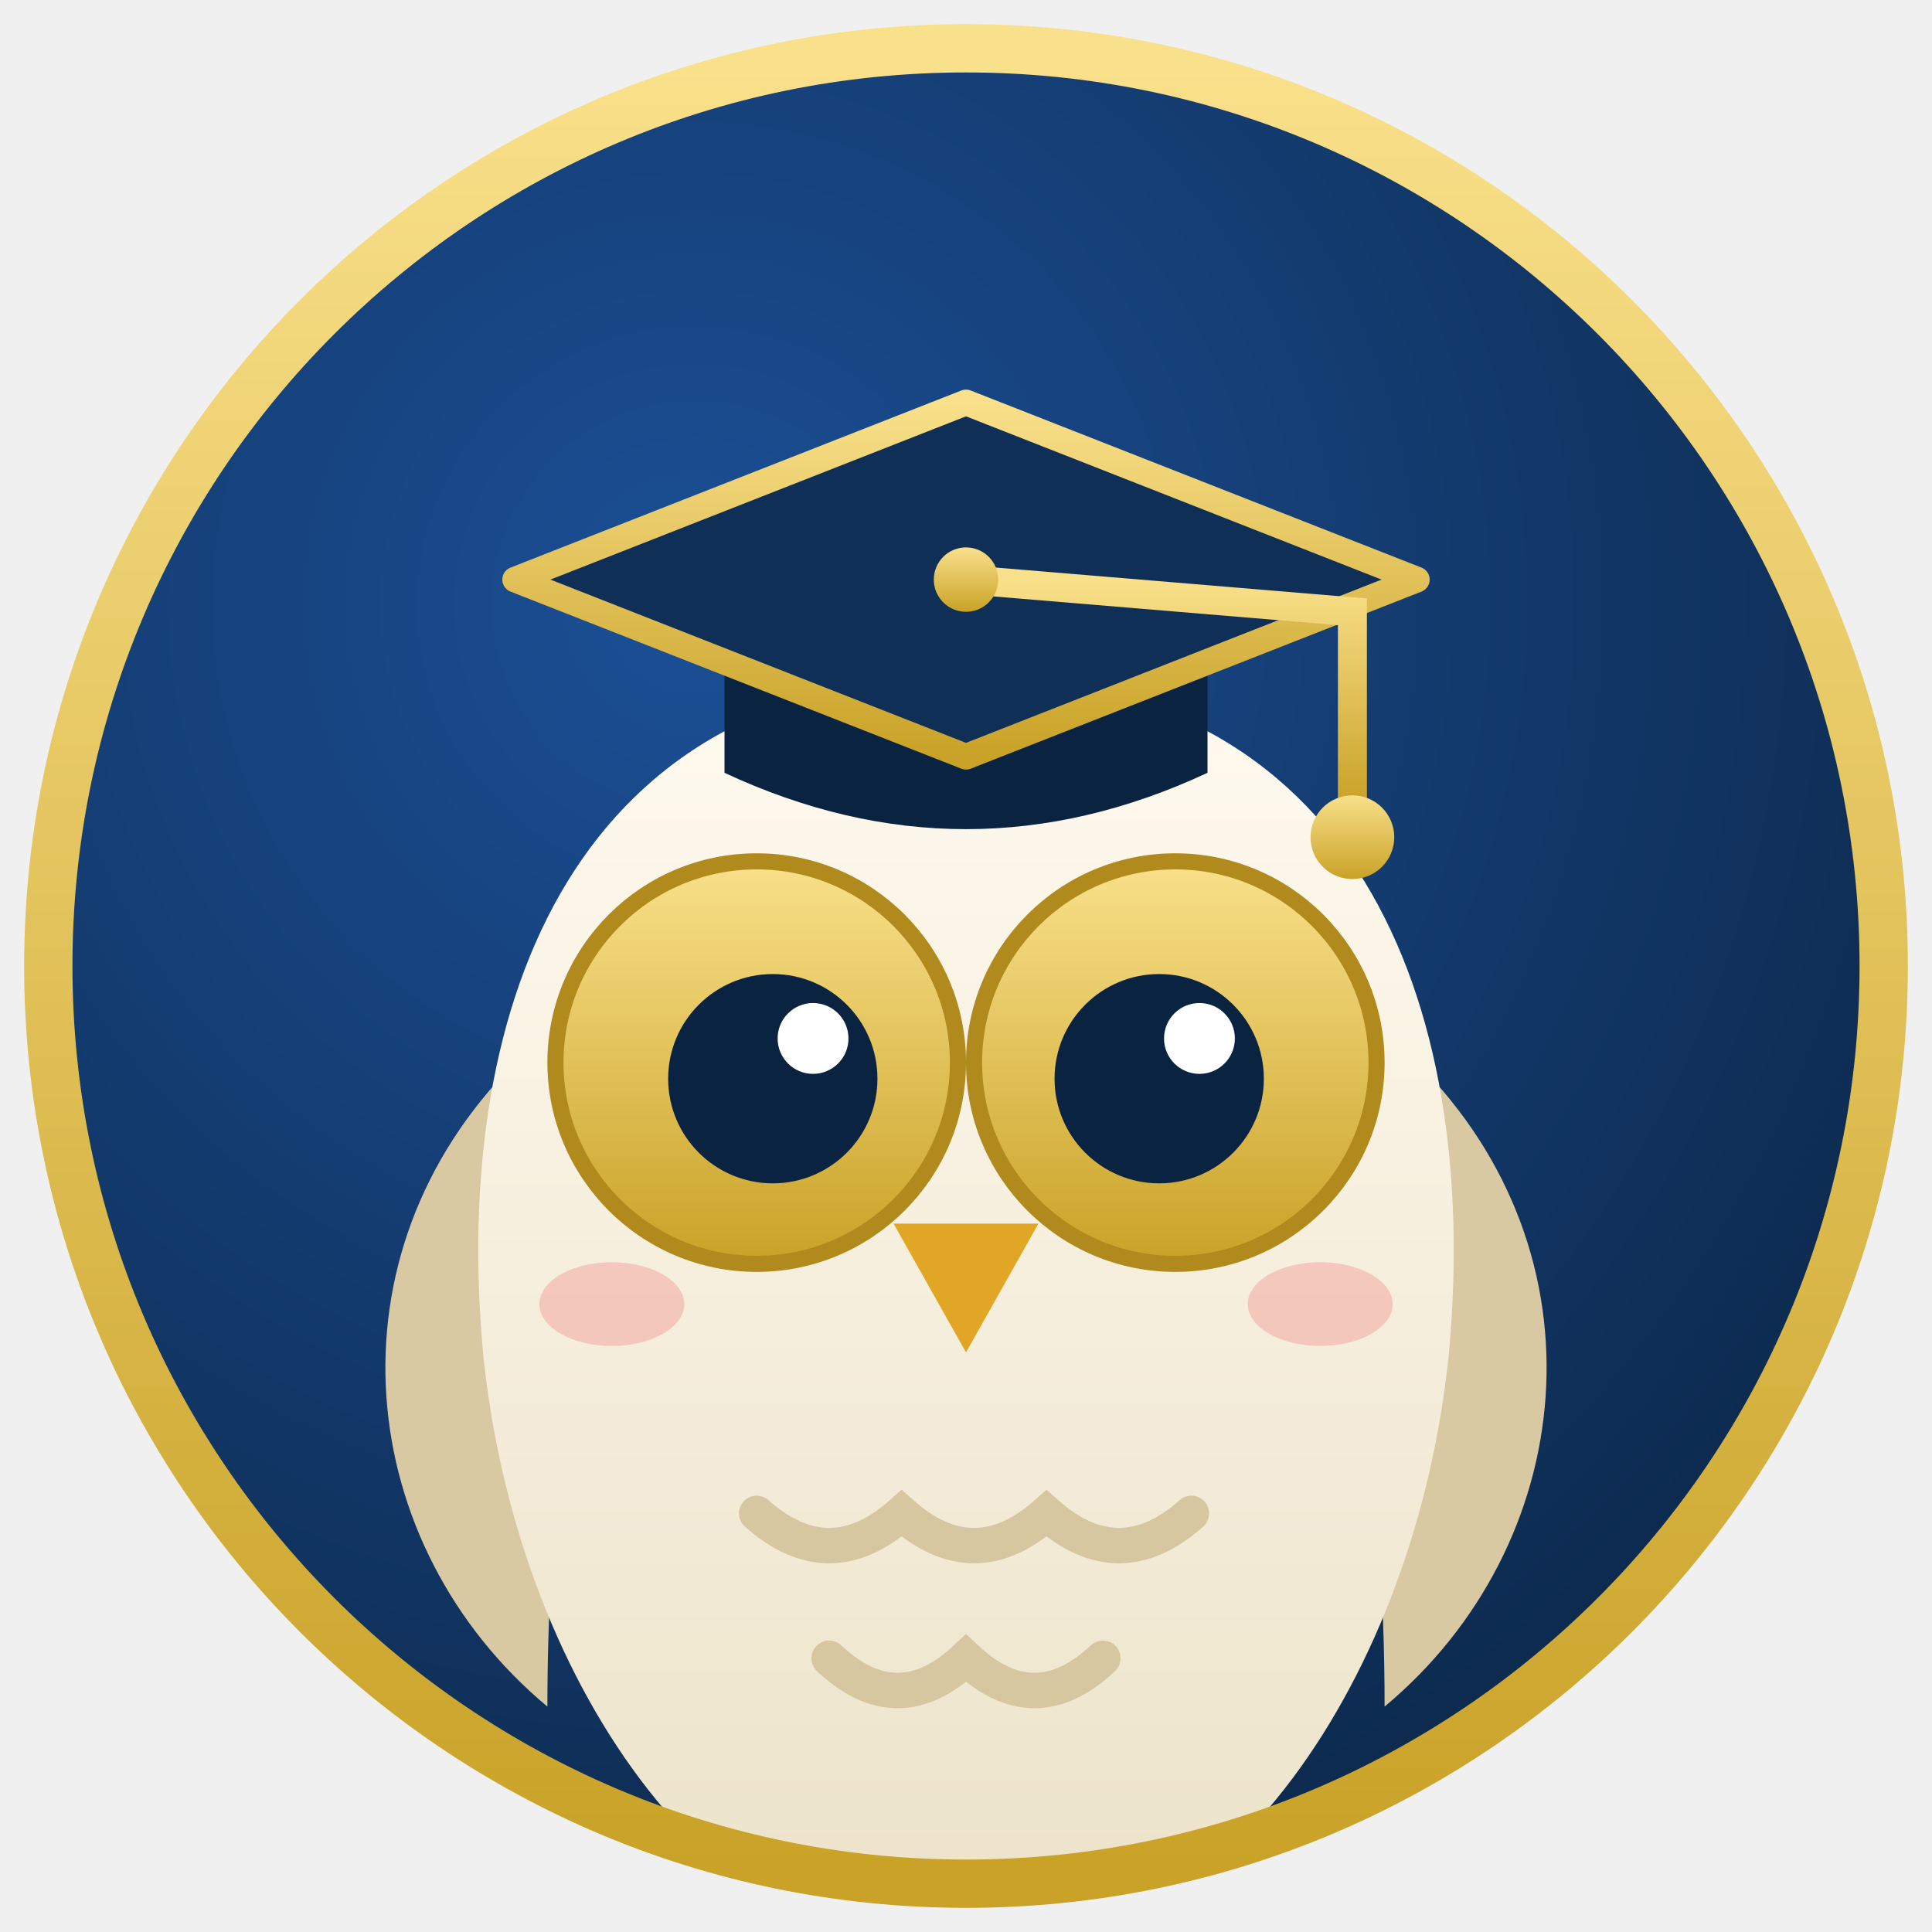
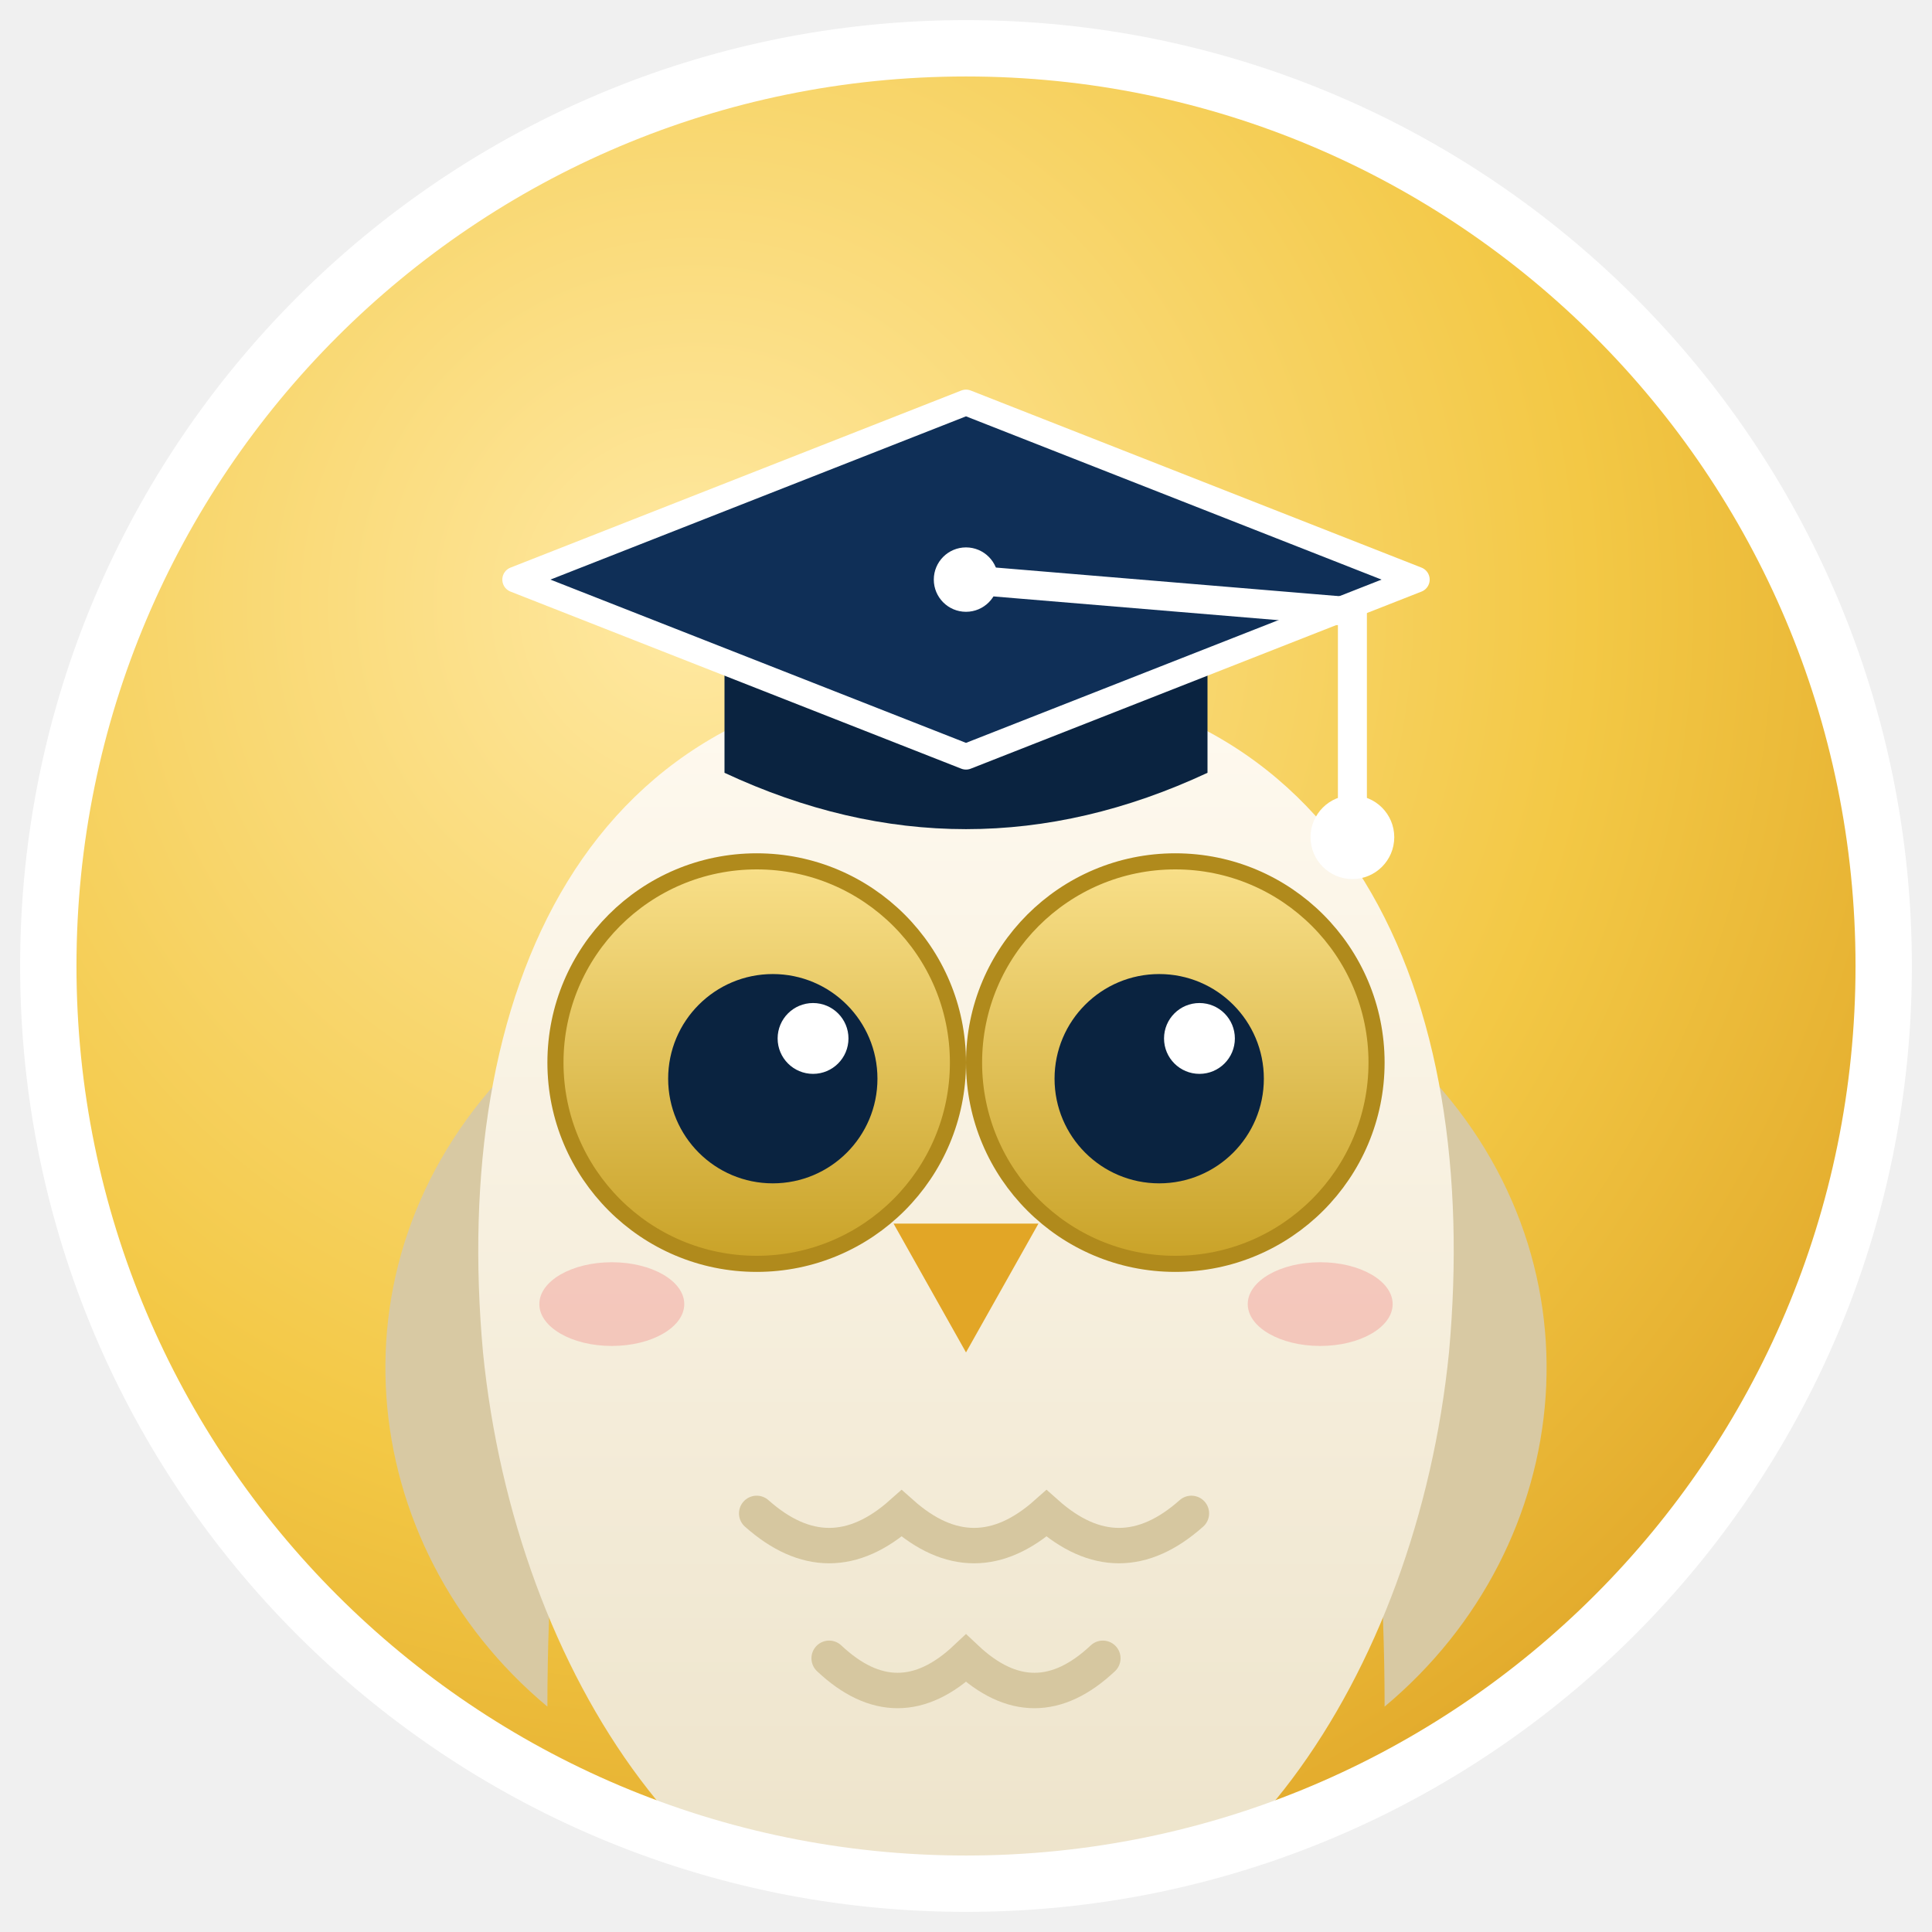
<svg xmlns="http://www.w3.org/2000/svg" viewBox="0 0 120 120">
  <defs>
    <radialGradient id="bg" cx=".35" cy=".3" r=".9">
-       <stop offset="0" stop-color="#1b4f96" />
-       <stop offset="1" stop-color="#0a2340" />
+       <stop offset="0" stop-color="#ffe9a3" />
+       <stop offset=".55" stop-color="#f3c845" />
+       <stop offset="1" stop-color="#d99a1e" />
    </radialGradient>
    <linearGradient id="gold" x1="0" y1="0" x2="0" y2="1">
      <stop offset="0" stop-color="#f9e08a" />
      <stop offset="1" stop-color="#c9a227" />
    </linearGradient>
    <linearGradient id="body" x1="0" y1="0" x2="0" y2="1">
      <stop offset="0" stop-color="#fffaf0" />
      <stop offset="1" stop-color="#ece2c8" />
    </linearGradient>
    <clipPath id="disc">
      <circle cx="60" cy="60" r="57" />
    </clipPath>
  </defs>
  <circle cx="60" cy="60" r="57" fill="url(#bg)" />
  <g clip-path="url(#disc)">
    <path d="M32 66 C20 78 22 96 34 106 C34 92 36 78 40 70 Z" fill="#d8c9a3" />
    <path d="M88 66 C100 78 98 96 86 106 C86 92 84 78 80 70 Z" fill="#d8c9a3" />
    <path d="M60 42 C84 42 92 62 90 84 C88 104 76 122 60 122 C44 122 32 104 30 84 C28 62 36 42 60 42 Z" fill="url(#body)" />
    <path d="M47 94 q4.5 4 9 0 q4.5 4 9 0 q4.5 4 9 0" stroke="#d6c7a0" stroke-width="2.2" fill="none" stroke-linecap="round" />
    <path d="M51.5 103 q4.25 4 8.5 0 q4.25 4 8.5 0" stroke="#d6c7a0" stroke-width="2.2" fill="none" stroke-linecap="round" />
    <circle cx="47" cy="66" r="12.5" fill="url(#gold)" />
    <circle cx="73" cy="66" r="12.5" fill="url(#gold)" />
    <circle cx="47" cy="66" r="12.5" fill="none" stroke="#b08a1c" stroke-width="1" />
    <circle cx="73" cy="66" r="12.5" fill="none" stroke="#b08a1c" stroke-width="1" />
    <circle cx="48" cy="67" r="6.5" fill="#0a2340" />
    <circle cx="72" cy="67" r="6.5" fill="#0a2340" />
    <circle cx="50.5" cy="64.5" r="2.2" fill="#fff" />
    <circle cx="74.5" cy="64.5" r="2.2" fill="#fff" />
    <ellipse cx="38" cy="81" rx="4.5" ry="2.6" fill="#f2a7a0" opacity=".55" />
    <ellipse cx="82" cy="81" rx="4.5" ry="2.6" fill="#f2a7a0" opacity=".55" />
    <path d="M55.5 76 L64.5 76 L60 84 Z" fill="#e2a626" />
  </g>
  <path d="M45 41 L45 48 Q60 55 75 48 L75 41 Z" fill="#0a2340" />
-   <path d="M60 25 L88 36 L60 47 L32 36 Z" fill="#0f2f57" stroke="url(#gold)" stroke-width="1.6" stroke-linejoin="round" />
-   <path d="M60 36 L84 38 L84 50" stroke="url(#gold)" stroke-width="1.8" fill="none" stroke-linecap="round" />
-   <circle cx="84" cy="52" r="2.6" fill="url(#gold)" />
-   <circle cx="60" cy="36" r="2" fill="url(#gold)" />
-   <circle cx="60" cy="60" r="57" fill="none" stroke="url(#gold)" stroke-width="3" />
+   <path d="M60 25 L88 36 L60 47 L32 36 Z" fill="#0f2f57" stroke="#fff" stroke-width="1.6" stroke-linejoin="round" />
+   <path d="M60 36 L84 38 L84 50" stroke="#fff" stroke-width="1.8" fill="none" stroke-linecap="round" />
+   <circle cx="84" cy="52" r="2.6" fill="#fff" />
+   <circle cx="60" cy="36" r="2" fill="#fff" />
+   <circle cx="60" cy="60" r="57" fill="none" stroke="#fff" stroke-width="3.5" />
</svg>
